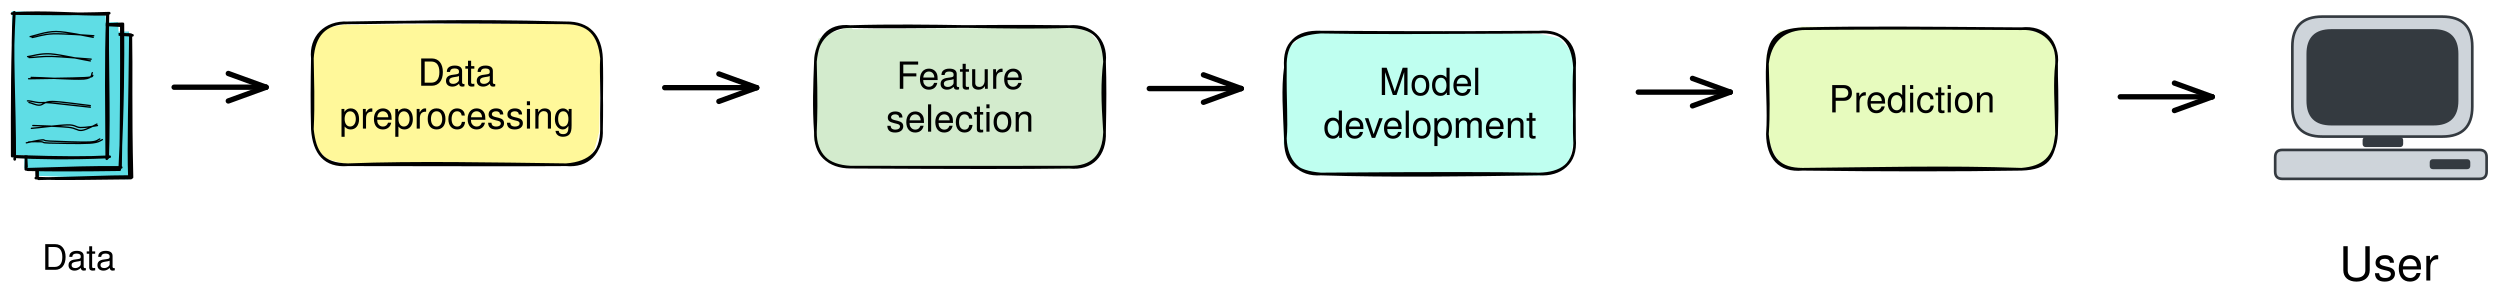
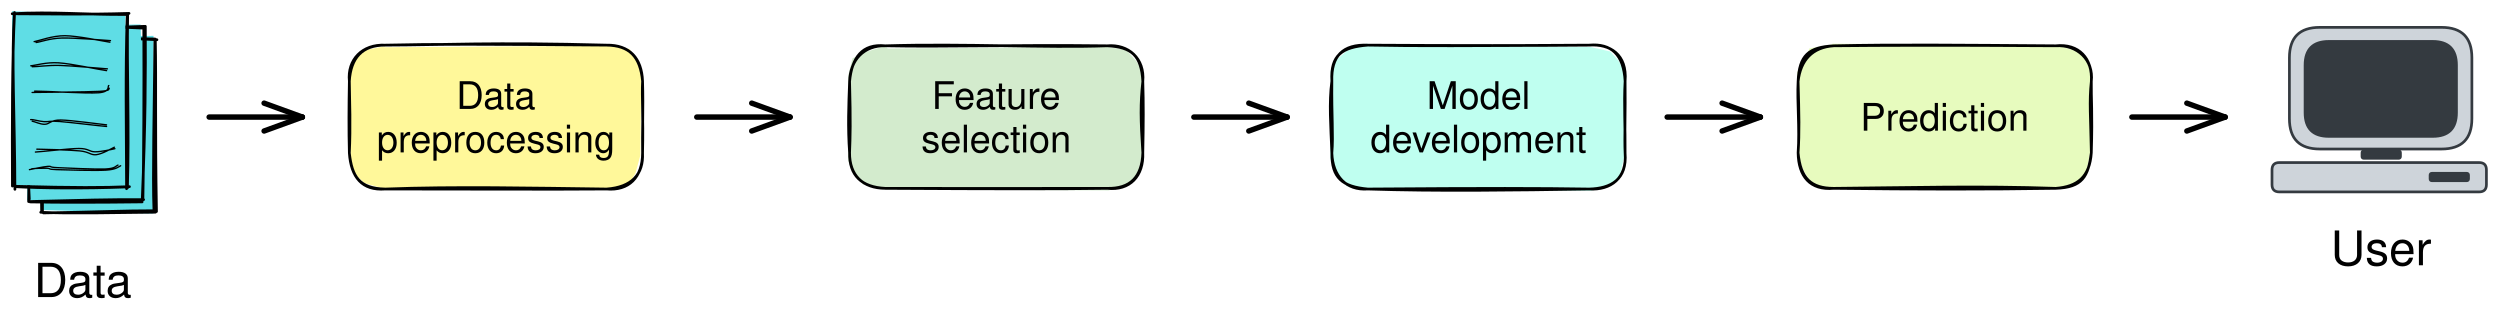
- <svg xmlns="http://www.w3.org/2000/svg" version="1.1" viewBox="0 0 1867.652 227.567" width="1867.652" height="227.567">
+ <svg xmlns="http://www.w3.org/2000/svg" version="1.1" viewBox="0 0 1841.588 236.832" width="1841.588" height="236.832">
  <defs>
    <style class="style-fonts">
      @font-face {
        font-family: "Virgil";
        src: url("https://excalidraw.com/Virgil.woff2");
      }
      @font-face {
        font-family: "Cascadia";
        src: url("https://excalidraw.com/Cascadia.woff2");
      }
    </style>
  </defs>
-   <g stroke-linecap="round" transform="translate(26.94252 25.274) rotate(0 35.33929 53.62541)">
-     <path d="M1.43 -1.19 L69.47 -1.75 L68.91 108.71 L-0.18 106.05" stroke="none" stroke-width="0" fill="#5fdde5" />
-     <path d="M-0.51 0.27 C13.38 0, 30.03 -1.68, 71.99 1.1 M-0.02 -0.36 C19.32 -0.03, 39.25 -0.22, 70.13 0.51 M70.47 1.73 C70.08 43.42, 68.85 85.2, 69.75 106.72 M70.79 0.6 C71.33 27.73, 70.42 54.75, 71.64 107.2 M70.49 106.62 C52.56 106.64, 33.68 107.71, 1.78 108.25 M70.87 107.72 C44.58 107.88, 18.59 108.74, -0.17 107.77 M1.12 107.15 C1.17 66.57, 1.84 22.1, -1.06 1.12 M0.51 107.66 C-0.44 70.88, -0.03 36.48, -0.37 0.23" stroke="#000000" stroke-width="2" fill="none" />
+   <g stroke-linecap="round" transform="translate(30.16794 28.18177) rotate(0 42.06698 63.83431)">
+     <path d="M1.43 -1.19 L82.92 -1.75 L82.37 129.13 L-0.18 126.47" stroke="none" stroke-width="0" fill="#5fdde5" />
+     <path d="M-0.51 0.27 C16.11 -0.03, 35.51 -1.71, 85.44 1.1 M-0.02 -0.36 C23.07 -0.07, 46.75 -0.26, 83.59 0.51 M83.92 1.73 C83.5 51.38, 82.27 101.14, 83.21 127.14 M84.24 0.6 C84.92 32.91, 84.01 65.13, 85.1 127.62 M83.95 127.04 C62.33 126.98, 39.77 128.05, 1.78 128.67 M84.33 128.13 C53.15 128.41, 22.28 129.27, -0.17 128.19 M1.12 127.57 C1.21 78.91, 1.88 26.35, -1.06 1.12 M0.51 128.08 C-0.37 84.49, 0.05 43.28, -0.37 0.23" stroke="#000000" stroke-width="2" fill="none" />
  </g>
-   <g stroke-linecap="round" transform="translate(19.39509 18.25391) rotate(0 35.33929 53.62541)">
-     <path d="M-1.19 -1.21 L68.93 -1.77 L72.14 107.07 L-1.2 107.38" stroke="none" stroke-width="0" fill="#5fdde5" />
-     <path d="M0.27 -1.01 C16.2 1.44, 30.59 1.49, 71.77 -0.43 M-0.36 -0.37 C23.73 -0.11, 47.12 -0.53, 71.19 0.9 M72.41 -0.44 C72.55 28.91, 72.48 60.24, 70.15 106.33 M71.27 -0.07 C71.44 38.4, 71.2 79.73, 70.63 106.99 M70.05 108.48 C44.31 108.88, 19.18 108.97, 1 108.51 M71.14 106.8 C51.11 106.6, 32.36 107.22, 0.52 108.21 M-0.1 108.24 C0.9 78.52, -1.11 45.4, 1.12 0.67 M0.41 106.39 C-1.34 78.76, 0.03 50.78, 0.23 0.72" stroke="#000000" stroke-width="2" fill="none" />
+   <g stroke-linecap="round" transform="translate(21.18367 19.82524) rotate(0 42.06698 63.83431)">
+     <path d="M-1.19 -1.21 L82.39 -1.77 L85.6 127.49 L-1.2 127.8" stroke="none" stroke-width="0" fill="#5fdde5" />
+     <path d="M0.27 -1.01 C19.26 1.47, 36.71 1.52, 85.23 -0.43 M-0.36 -0.37 C28.22 -0.11, 56.1 -0.53, 84.65 0.9 M85.87 -0.44 C86.06 34.73, 85.99 71.89, 83.61 126.75 M84.73 -0.07 C84.95 45.9, 84.71 94.72, 84.09 127.41 M83.51 128.9 C52.78 129.28, 22.66 129.38, 1 128.93 M84.6 127.22 C60.84 127.05, 38.35 127.66, 0.52 128.63 M-0.1 128.66 C0.74 93.15, -1.28 54.24, 1.12 0.67 M0.41 126.81 C-1.47 93.84, -0.11 60.52, 0.23 0.72" stroke="#000000" stroke-width="2" fill="none" />
  </g>
-   <g stroke-linecap="round" transform="translate(10 10) rotate(0 35.33929 53.62541)">
-     <path d="M-1.21 -1.75 L68.91 1.46 L70.5 106.05 L0.13 106.16" stroke="none" stroke-width="0" fill="#5fdde5" />
-     <path d="M-1.01 0.14 C23.87 -1.64, 46.54 1, 70.25 0.67 M-0.37 0.15 C22.9 0.21, 45.49 0.77, 71.58 -0.15 M70.24 1.56 C68.89 36.75, 69.64 69.99, 69.76 108.59 M70.61 0.47 C69.82 35.32, 71.76 70.12, 70.42 107.96 M71.91 107.08 C55.57 107.93, 38.87 108.03, 1.26 106.8 M70.23 107.3 C42.85 108.48, 16.41 108.1, 0.96 107.09 M0.99 109.03 C1.06 66.04, -1.66 26.4, 0.67 -0.77 M-0.86 106.65 C-0.98 68.53, -0.91 28.51, 0.72 -0.59" stroke="#000000" stroke-width="2" fill="none" />
+   <g stroke-linecap="round" transform="translate(10 10) rotate(0 42.06698 63.83431)">
+     <path d="M-1.21 -1.75 L82.37 1.46 L83.96 126.47 L0.13 126.58" stroke="none" stroke-width="0" fill="#5fdde5" />
+     <path d="M-1.01 0.14 C28.18 -1.65, 55.15 0.98, 83.7 0.67 M-0.37 0.15 C27.28 0.26, 54.25 0.82, 85.04 -0.15 M83.69 1.56 C82.32 43.46, 83.07 83.41, 83.22 129.01 M84.06 0.47 C83.3 42, 85.24 83.48, 83.87 128.38 M85.36 127.5 C65.83 128.31, 45.94 128.4, 1.26 127.22 M83.68 127.71 C51.15 128.96, 19.56 128.58, 0.96 127.5 M0.99 129.45 C0.95 78.65, -1.77 31.22, 0.67 -0.77 M-0.86 127.06 C-1.09 81.43, -1.02 33.9, 0.72 -0.59" stroke="#000000" stroke-width="2" fill="none" />
  </g>
  <g stroke-linecap="round">
-     <g transform="translate(21.98643 58.74724) rotate(0 23.28992 -1.467584)">
-       <path d="M-0.61 0.08 C6.31 -0.07, 33.18 -0.35, 41.18 -0.77 C49.17 -1.19, 46.51 -2.11, 47.37 -2.43 M1.27 -0.92 C8.12 -0.96, 33 0.87, 40.63 0.29 C48.25 -0.3, 46.04 -4.16, 47.01 -4.43" stroke="#000000" stroke-width="1" fill="none" />
+     <g transform="translate(24.26833 68.02746) rotate(0 27.72372 -1.746974)">
+       <path d="M-0.61 0.08 C7.59 -0.07, 39.4 -0.22, 48.87 -0.74 C58.35 -1.25, 55.18 -2.6, 56.23 -3.02 M1.27 -0.92 C9.41 -0.96, 39.22 1, 48.32 0.32 C57.42 -0.37, 54.72 -4.64, 55.88 -5.02" stroke="#000000" stroke-width="1" fill="none" />
    </g>
  </g>
  <mask />
  <g stroke-linecap="round">
-     <g transform="translate(23.84168 27.28195) rotate(0 22.78371 -1.401649)">
-       <path d="M0.08 0.75 C2.71 0.52, 8.22 -1.79, 15.91 -2.02 C23.6 -2.24, 41.21 -0.92, 46.22 -0.59 M-1.33 0.11 C1.65 -0.41, 10.28 -3.81, 18.14 -3.73 C25.99 -3.65, 41.09 -0.23, 45.8 0.6" stroke="#000000" stroke-width="1" fill="none" />
+     <g transform="translate(26.47678 30.57199) rotate(0 27.12114 -1.668487)">
+       <path d="M0.08 0.75 C3.24 0.43, 9.98 -2.32, 19.11 -2.55 C28.25 -2.79, 48.98 -1.06, 54.9 -0.65 M-1.33 0.11 C2.18 -0.5, 12.04 -4.33, 21.34 -4.26 C30.64 -4.19, 48.85 -0.37, 54.48 0.53" stroke="#000000" stroke-width="1" fill="none" />
    </g>
  </g>
  <mask />
  <g stroke-linecap="round">
-     <g transform="translate(23.76508 94.67632) rotate(0 24.16834 0.1750425)">
-       <path d="M0.75 -0.92 C5.39 -0.87, 21.1 -0.2, 27.2 0.4 C33.3 1.01, 33.79 3.12, 37.36 2.72 C40.94 2.32, 46.89 -1.13, 48.64 -1.99 M-0.31 1.21 C4.29 0.9, 20.53 -1.27, 26.66 -1.37 C32.79 -1.48, 32.73 0.51, 36.46 0.59 C40.19 0.67, 46.82 -0.42, 49.05 -0.89" stroke="#000000" stroke-width="1" fill="none" />
+     <g transform="translate(26.3856 110.7965) rotate(0 28.76937 0.2083661)">
+       <path d="M0.75 -0.92 C6.23 -0.88, 24.93 -0.33, 32.23 0.35 C39.52 1.03, 40.25 3.61, 44.52 3.16 C48.79 2.71, 55.75 -1.37, 57.85 -2.36 M-0.31 1.21 C5.13 0.9, 24.37 -1.39, 31.69 -1.42 C39.01 -1.45, 39.2 1, 43.62 1.03 C48.05 1.06, 55.68 -0.66, 58.26 -1.27" stroke="#000000" stroke-width="1" fill="none" />
    </g>
  </g>
  <mask />
  <g stroke-linecap="round">
-     <g transform="translate(20.58103 105.9195) rotate(0 27.20347 -0.8422655)">
-       <path d="M-0.92 0.79 C0.87 0.42, 7.91 -1.2, 10.82 -1.42 C13.73 -1.64, 10.63 -0.8, 16.53 -0.53 C22.44 -0.27, 40 0.44, 46.24 0.18 C52.48 -0.09, 52.63 -1.7, 53.97 -2.12 M0.79 0.15 C2.47 -0.1, 7.69 -0.15, 10.22 -0.02 C12.75 0.11, 9.94 0.77, 15.98 0.94 C22.02 1.12, 39.82 1.49, 46.48 1.05 C53.13 0.62, 54.4 -0.89, 55.92 -1.64" stroke="#000000" stroke-width="1" fill="none" />
+     <g transform="translate(22.59539 124.1801) rotate(0 32.38232 -1.002611)">
+       <path d="M-0.92 0.79 C1.19 0.39, 9.34 -1.4, 12.76 -1.65 C16.18 -1.89, 12.56 -1.02, 19.61 -0.69 C26.65 -0.37, 47.59 0.61, 55.05 0.3 C62.5 -0.02, 62.73 -2.04, 64.32 -2.56 M0.79 0.15 C2.8 -0.13, 9.11 -0.35, 12.16 -0.24 C15.2 -0.14, 11.86 0.55, 19.05 0.78 C26.24 1.02, 47.41 1.65, 55.28 1.17 C63.16 0.69, 64.5 -1.24, 66.28 -2.08" stroke="#000000" stroke-width="1" fill="none" />
    </g>
  </g>
  <mask />
  <g stroke-linecap="round">
-     <g transform="translate(20.86588 42.34255) rotate(0 23.46433 0.6465877)">
-       <path d="M0.79 0.66 C3.65 0.78, 10.19 -0.39, 17.94 -0.19 C25.68 0.01, 42.48 1.59, 47.24 1.86 M-0.26 -0.04 C2.36 -0.21, 9.04 -2.63, 16.85 -2.1 C24.67 -1.56, 41.69 2.44, 46.63 3.17" stroke="#000000" stroke-width="1" fill="none" />
+     <g transform="translate(22.93446 48.49974) rotate(0 27.93133 0.7696813)">
+       <path d="M0.79 0.66 C4.23 0.76, 12.17 -0.56, 21.4 -0.3 C30.63 -0.04, 50.5 1.87, 56.17 2.22 M-0.26 -0.04 C2.93 -0.23, 11.01 -2.81, 20.32 -2.21 C29.62 -1.61, 49.71 2.72, 55.57 3.53" stroke="#000000" stroke-width="1" fill="none" />
    </g>
  </g>
  <mask />
  <g stroke-linecap="round">
-     <g transform="translate(20.97336 76.82588) rotate(0 23.46433 0.6465877)">
-       <path d="M0.66 -0.26 C2.23 -0.1, 5.58 1.86, 8.5 1.74 C11.42 1.61, 11.84 -1.08, 18.17 -1.03 C24.51 -0.97, 41.72 1.58, 46.49 2.06 M-0.46 -1.44 C1.07 -1.73, 4.79 -0.48, 7.76 -0.22 C10.74 0.03, 10.94 -0.52, 17.4 0.06 C23.85 0.64, 41.86 2.9, 46.5 3.26" stroke="#000000" stroke-width="1" fill="none" />
+     <g transform="translate(23.06241 89.54781) rotate(0 27.93133 0.7696813)">
+       <path d="M0.66 -0.26 C2.48 -0.05, 6.54 2.15, 10.04 2.01 C13.54 1.86, 14.07 -1.21, 21.64 -1.14 C29.2 -1.07, 49.74 1.86, 55.42 2.42 M-0.46 -1.44 C1.33 -1.68, 5.75 -0.18, 9.3 0.05 C12.86 0.28, 13.17 -0.64, 20.86 -0.05 C28.55 0.55, 49.89 3.18, 55.44 3.62" stroke="#000000" stroke-width="1" fill="none" />
    </g>
  </g>
  <mask />
-   <g transform="translate(31.44849 177.3278) rotate(0 28.27855 15.12573)">
-     <text x="0" y="24.251" font-family="Helvetica, Segoe UI Emoji" font-size="26.306px" fill="#000000" text-anchor="start" style="white-space: pre;" direction="ltr">Data</text>
+   <g transform="translate(25.01071 187.1001) rotate(0 37.14024 19.86571)">
+     <text x="0" y="31.731" font-family="Helvetica, Segoe UI Emoji" font-size="34.549px" fill="#000000" text-anchor="start" style="white-space: pre;" direction="ltr">Data</text>
  </g>
  <g stroke-linecap="round">
-     <g transform="translate(130.0866 65.15819) rotate(0 34.33331 0)">
+     <g transform="translate(154.0651 86.24274) rotate(0 34.33331 0)">
      <path d="M0 0 C11.44 0, 57.22 0, 68.67 0 M0 0 C11.44 0, 57.22 0, 68.67 0" stroke="#000000" stroke-width="4" fill="none" />
    </g>
-     <g transform="translate(130.0866 65.15819) rotate(0 34.33331 0)">
+     <g transform="translate(154.0651 86.24274) rotate(0 34.33331 0)">
      <path d="M40.48 10.26 C51.6 6.21, 62.72 2.17, 68.67 0 M40.48 10.26 C50.61 6.57, 60.75 2.88, 68.67 0" stroke="#000000" stroke-width="4" fill="none" />
    </g>
-     <g transform="translate(130.0866 65.15819) rotate(0 34.33331 0)">
+     <g transform="translate(154.0651 86.24274) rotate(0 34.33331 0)">
      <path d="M40.48 -10.26 C51.6 -6.21, 62.72 -2.17, 68.67 0 M40.48 -10.26 C50.61 -6.57, 60.75 -2.88, 68.67 0" stroke="#000000" stroke-width="4" fill="none" />
    </g>
  </g>
  <mask />
-   <g stroke-linecap="round" transform="translate(609.1579 19.86384) rotate(0 108 52.5)">
+   <g stroke-linecap="round" transform="translate(625.8386 33.74274) rotate(0 108 52.5)">
    <path d="M28.12 1.98 L188.62 0.65 L203.83 2.96 L211.39 11.51 L216.2 19.15 L215.22 80.22 L212.17 95.85 L204.3 103.02 L190.7 106.55 L27.27 105.77 L9.9 102.11 L2.94 94.45 L-1.16 84.47 L-1.02 21.99 L2.15 9.18 L11.22 4.74 L25.84 0.2" stroke="none" stroke-width="0" fill="#d3ebcd" />
    <path d="M26.25 0 M26.25 0 C85.74 -1.81, 143.69 1.68, 189.75 0 M26.25 0 C71.49 0.95, 117.16 -0.87, 189.75 0 M189.75 0 C205.36 -1.4, 217.56 9.3, 216 26.25 M189.75 0 C207.85 0.88, 214.95 7.18, 216 26.25 M216 26.25 C214.2 42.68, 214.38 54.13, 216 78.75 M216 26.25 C216.51 42.26, 216.44 56.99, 216 78.75 M216 78.75 C215.37 96.75, 206.72 105.39, 189.75 105 M216 78.75 C216.77 95.89, 206.45 106.88, 189.75 105 M189.75 105 C152.43 105.55, 111.2 105.49, 26.25 105 M189.75 105 C129.79 105.07, 70.98 105.1, 26.25 105 M26.25 105 C9.72 104.92, -0.12 95.49, 0 78.75 M26.25 105 C8.82 104.13, -0.35 95.53, 0 78.75 M0 78.75 C-1.35 60.33, -0.65 43.28, 0 26.25 M0 78.75 C0.46 66.99, 0.82 56.57, 0 26.25 M0 26.25 C0.4 10.26, 10.73 -0.36, 26.25 0 M0 26.25 C1.66 8.7, 9.26 -1.73, 26.25 0" stroke="#000000" stroke-width="2" fill="none" />
  </g>
-   <g transform="translate(661.1579 40.36384) rotate(0 56 32)">
+   <g transform="translate(677.8386 54.24274) rotate(0 56 32)">
    <text x="56" y="26" font-family="Helvetica, Segoe UI Emoji" font-size="28px" fill="#000000" text-anchor="middle" style="white-space: pre;" direction="ltr">Feature </text>
    <text x="56" y="58" font-family="Helvetica, Segoe UI Emoji" font-size="28px" fill="#000000" text-anchor="middle" style="white-space: pre;" direction="ltr">selection</text>
  </g>
  <g stroke-linecap="round">
-     <g transform="translate(496.5865 65.49144) rotate(0 34.33331 0)">
+     <g transform="translate(513.2672 86.24274) rotate(0 34.33331 0)">
      <path d="M0 0 C11.44 0, 57.22 0, 68.67 0 M0 0 C11.44 0, 57.22 0, 68.67 0" stroke="#000000" stroke-width="4" fill="none" />
    </g>
-     <g transform="translate(496.5865 65.49144) rotate(0 34.33331 0)">
+     <g transform="translate(513.2672 86.24274) rotate(0 34.33331 0)">
      <path d="M40.48 10.26 C46.27 8.15, 52.07 6.04, 68.67 0 M40.48 10.26 C46.56 8.04, 52.65 5.83, 68.67 0" stroke="#000000" stroke-width="4" fill="none" />
    </g>
-     <g transform="translate(496.5865 65.49144) rotate(0 34.33331 0)">
+     <g transform="translate(513.2672 86.24274) rotate(0 34.33331 0)">
      <path d="M40.48 -10.26 C46.27 -8.15, 52.07 -6.04, 68.67 0 M40.48 -10.26 C46.56 -8.04, 52.65 -5.83, 68.67 0" stroke="#000000" stroke-width="4" fill="none" />
    </g>
  </g>
  <mask />
-   <g stroke-linecap="round" transform="translate(233.3592 17.06933) rotate(0 108 53)">
+   <g stroke-linecap="round" transform="translate(257.3378 33.24274) rotate(0 108 53)">
    <path d="M25.1 1.56 L190.05 0.52 L206.42 2.81 L210.91 9.9 L215.14 21.27 L214.32 81.37 L210.77 94.4 L205.45 103.1 L190.95 106.59 L28.09 106.45 L10.94 101.64 L4.23 95.12 L0.8 86.38 L0.1 19.59 L5.36 9.09 L10.94 3.76 L27.94 0.52" stroke="none" stroke-width="0" fill="#fff89a" />
    <path d="M26.5 0 M26.5 0 C68.61 -0.1, 105.47 -2.29, 189.5 0 M26.5 0 C62.6 -0.85, 98.4 -0.76, 189.5 0 M189.5 0 C206.41 -0.31, 215.38 9.7, 216 26.5 M189.5 0 C206.4 0.27, 214.25 8.38, 216 26.5 M216 26.5 C215.35 38.25, 216.65 52.35, 216 79.5 M216 26.5 C216.64 46.62, 215.7 65.49, 216 79.5 M216 79.5 C215.96 97.61, 205.67 107.43, 189.5 106 M216 79.5 C216.78 95.18, 207.97 104.71, 189.5 106 M189.5 106 C134.45 105.29, 77.57 104.05, 26.5 106 M189.5 106 C144.7 106.36, 99 105.98, 26.5 106 M26.5 106 C9.39 107.35, 1.23 97.33, 0 79.5 M26.5 106 C7.07 105.65, 1.93 96.67, 0 79.5 M0 79.5 C0.96 60.01, 0.22 41.21, 0 26.5 M0 79.5 C-0.45 62.17, -0.33 45.71, 0 26.5 M0 26.5 C1.09 9.51, 9.33 -0.09, 26.5 0 M0 26.5 C-1.58 10.88, 9.38 -0.82, 26.5 0" stroke="#000000" stroke-width="2" fill="none" />
  </g>
-   <g transform="translate(252.8592 38.06933) rotate(0 88.5 32)">
+   <g transform="translate(276.8378 54.24274) rotate(0 88.5 32)">
    <text x="88.5" y="26" font-family="Helvetica, Segoe UI Emoji" font-size="28px" fill="#000000" text-anchor="middle" style="white-space: pre;" direction="ltr">Data </text>
    <text x="88.5" y="58" font-family="Helvetica, Segoe UI Emoji" font-size="28px" fill="#000000" text-anchor="middle" style="white-space: pre;" direction="ltr">preprocessing</text>
  </g>
  <g stroke-linecap="round">
-     <g transform="translate(858.5866 66.15819) rotate(0 34.33331 0)">
+     <g transform="translate(879.4375 86.24274) rotate(0 34.33331 0)">
      <path d="M0 0 C11.44 0, 57.22 0, 68.67 0 M0 0 C11.44 0, 57.22 0, 68.67 0" stroke="#000000" stroke-width="4" fill="none" />
    </g>
-     <g transform="translate(858.5866 66.15819) rotate(0 34.33331 0)">
+     <g transform="translate(879.4375 86.24274) rotate(0 34.33331 0)">
      <path d="M40.48 10.26 C47.25 7.8, 54.02 5.33, 68.67 0 M40.48 10.26 C49.17 7.1, 57.86 3.93, 68.67 0" stroke="#000000" stroke-width="4" fill="none" />
    </g>
-     <g transform="translate(858.5866 66.15819) rotate(0 34.33331 0)">
+     <g transform="translate(879.4375 86.24274) rotate(0 34.33331 0)">
      <path d="M40.48 -10.26 C47.25 -7.8, 54.02 -5.33, 68.67 0 M40.48 -10.26 C49.17 -7.1, 57.86 -3.93, 68.67 0" stroke="#000000" stroke-width="4" fill="none" />
    </g>
  </g>
  <mask />
-   <g stroke-linecap="round" transform="translate(960.2533 23.9915) rotate(0 108 53)">
+   <g stroke-linecap="round" transform="translate(981.1042 33.24274) rotate(0 108 53)">
    <path d="M26.08 0.02 L190.38 1.37 L204.94 4.66 L210.8 10.91 L216.93 21.52 L216.17 77.97 L211.97 97.33 L205.22 103.8 L190.46 107.35 L27.72 106.46 L10.82 103.89 L4 93.96 L-1.37 83.91 L-1.01 18.73 L2.63 11.45 L11.03 4.23 L26.41 -1.37" stroke="none" stroke-width="0" fill="#bffff0" />
    <path d="M26.5 0 M26.5 0 C91.37 0.4, 152.03 0.39, 189.5 0 M26.5 0 C63.35 0.76, 99.16 0.47, 189.5 0 M189.5 0 C205.88 -1.45, 214.88 6.92, 216 26.5 M189.5 0 C204.93 -1.08, 217.69 6.86, 216 26.5 M216 26.5 C215.03 43.53, 216.21 61.59, 216 79.5 M216 26.5 C216.34 48.47, 215.46 69.05, 216 79.5 M216 79.5 C217.55 99.04, 205.54 105.64, 189.5 106 M216 79.5 C217.54 97.91, 205.48 107.05, 189.5 106 M189.5 106 C133.75 106.9, 76.73 107.65, 26.5 106 M189.5 106 C152.71 105.42, 115.51 105.34, 26.5 106 M26.5 106 C7.62 104.33, -0.23 97.72, 0 79.5 M26.5 106 C10.55 107.2, 0.58 96.51, 0 79.5 M0 79.5 C-0.78 60.07, -2.19 42.12, 0 26.5 M0 79.5 C1.13 66.01, -0.3 52.66, 0 26.5 M0 26.5 C-1.14 7.16, 7.67 1.47, 26.5 0 M0 26.5 C-0.62 8, 8.12 -0.77, 26.5 0" stroke="#000000" stroke-width="2" fill="none" />
  </g>
-   <g transform="translate(987.7533 44.9915) rotate(0 80.5 32)">
+   <g transform="translate(1008.604 54.24274) rotate(0 80.5 32)">
    <text x="80.5" y="26" font-family="Helvetica, Segoe UI Emoji" font-size="28px" fill="#000000" text-anchor="middle" style="white-space: pre;" direction="ltr">Model </text>
    <text x="80.5" y="58" font-family="Helvetica, Segoe UI Emoji" font-size="28px" fill="#000000" text-anchor="middle" style="white-space: pre;" direction="ltr">development</text>
  </g>
  <g stroke-linecap="round">
-     <g transform="translate(1223.92 68.82482) rotate(0 34.33331 0)">
+     <g transform="translate(1228.09 86.24274) rotate(0 34.33331 0)">
      <path d="M0 0 C11.44 0, 57.22 0, 68.67 0 M0 0 C11.44 0, 57.22 0, 68.67 0" stroke="#000000" stroke-width="4" fill="none" />
    </g>
-     <g transform="translate(1223.92 68.82482) rotate(0 34.33331 0)">
+     <g transform="translate(1228.09 86.24274) rotate(0 34.33331 0)">
      <path d="M40.48 10.26 C46.39 8.11, 52.31 5.95, 68.67 0 M40.48 10.26 C48.38 7.39, 56.27 4.51, 68.67 0" stroke="#000000" stroke-width="4" fill="none" />
    </g>
-     <g transform="translate(1223.92 68.82482) rotate(0 34.33331 0)">
+     <g transform="translate(1228.09 86.24274) rotate(0 34.33331 0)">
      <path d="M40.48 -10.26 C46.39 -8.11, 52.31 -5.95, 68.67 0 M40.48 -10.26 C48.38 -7.39, 56.27 -4.51, 68.67 0" stroke="#000000" stroke-width="4" fill="none" />
    </g>
  </g>
  <mask />
-   <g stroke-linecap="round" transform="translate(1320.374 21.44529) rotate(0 108 52.5)">
+   <g stroke-linecap="round" transform="translate(1324.544 33.74274) rotate(0 108 52.5)">
    <path d="M25.25 -1.56 L190.83 -0.31 L207.57 4.49 L213.62 9.18 L215.08 20.22 L215.6 76.77 L211.85 95.13 L204.95 101.11 L189.64 105.25 L25.9 104.76 L10.97 102.36 L4.49 92.86 L0.95 83.75 L-0.77 19.82 L3.87 10.6 L8.44 1.85 L25.03 -1.03" stroke="none" stroke-width="0" fill="#e7fbbe" />
    <path d="M26.25 0 M26.25 0 C71.54 -1.02, 118.43 -0.51, 189.75 0 M26.25 0 C63.46 -0.35, 103.16 -0.55, 189.75 0 M189.75 0 C205.61 -1.07, 217.87 10.49, 216 26.25 M189.75 0 C206.9 -1.86, 217.02 9.39, 216 26.25 M216 26.25 C214.38 41.03, 215.53 52.69, 216 78.75 M216 26.25 C215.79 37.95, 216.93 49.42, 216 78.75 M216 78.75 C214.84 96.68, 205.77 103.76, 189.75 105 M216 78.75 C213.76 96.3, 209.49 104.37, 189.75 105 M189.75 105 C134.55 103.06, 81.28 104.5, 26.25 105 M189.75 105 C139.44 105.79, 88.36 105.75, 26.25 105 M26.25 105 C9.52 104.93, 1.74 97.7, 0 78.75 M26.25 105 C8.86 106.58, 0.21 96.2, 0 78.75 M0 78.75 C1.3 60.8, -0.83 41.13, 0 26.25 M0 78.75 C1.03 63.71, 0.69 51.08, 0 26.25 M0 26.25 C1.84 10.49, 10.48 1.07, 26.25 0 M0 26.25 C0.75 6.96, 7.79 0.96, 26.25 0" stroke="#000000" stroke-width="2" fill="none" />
  </g>
-   <g transform="translate(1365.374 57.94529) rotate(0 63 16)">
+   <g transform="translate(1369.544 70.24274) rotate(0 63 16)">
    <text x="63" y="26" font-family="Helvetica, Segoe UI Emoji" font-size="28px" fill="#000000" text-anchor="middle" style="white-space: pre;" direction="ltr">Prediction</text>
  </g>
  <g stroke-linecap="round">
-     <g transform="translate(1583.973 72.32581) rotate(0 34.33331 0)">
+     <g transform="translate(1570.42 86.24274) rotate(0 34.33331 0)">
      <path d="M0 0 C11.44 0, 57.22 0, 68.67 0 M0 0 C11.44 0, 57.22 0, 68.67 0" stroke="#000000" stroke-width="4" fill="none" />
    </g>
-     <g transform="translate(1583.973 72.32581) rotate(0 34.33331 0)">
+     <g transform="translate(1570.42 86.24274) rotate(0 34.33331 0)">
      <path d="M40.48 10.26 C51.67 6.19, 62.87 2.11, 68.67 0 M40.48 10.26 C50.57 6.59, 60.67 2.91, 68.67 0" stroke="#000000" stroke-width="4" fill="none" />
    </g>
-     <g transform="translate(1583.973 72.32581) rotate(0 34.33331 0)">
+     <g transform="translate(1570.42 86.24274) rotate(0 34.33331 0)">
      <path d="M40.48 -10.26 C51.67 -6.19, 62.87 -2.11, 68.67 0 M40.48 -10.26 C50.57 -6.59, 60.67 -2.91, 68.67 0" stroke="#000000" stroke-width="4" fill="none" />
    </g>
  </g>
  <mask />
-   <g stroke-linecap="round" transform="translate(1712.522 12.41108) rotate(0 67.21196 44.80797)">
+   <g stroke-linecap="round" transform="translate(1686.458 20.15428) rotate(0 67.21196 44.80797)">
    <path d="M22.4 0 L112.02 0 L121.82 1.4 L125.67 3.15 L131.27 8.75 L134.07 17.15 L134.42 67.21 L134.07 72.46 L131.27 80.86 L125.67 86.47 L117.27 89.27 L112.02 89.62 L22.4 89.62 L17.15 89.27 L8.75 86.47 L3.15 80.86 L0.35 72.46 L0.35 17.15 L3.15 8.75 L5.6 5.6 L12.6 1.4 L22.4 0" stroke="none" stroke-width="0" fill="#ced4da" />
    <path d="M22.4 0 M22.4 0 C55.94 0, 89.47 0, 112.02 0 M22.4 0 C45.35 0, 68.3 0, 112.02 0 M112.02 0 C126.96 0, 134.42 7.47, 134.42 22.4 M112.02 0 C126.96 0, 134.42 7.47, 134.42 22.4 M134.42 22.4 C134.42 38.54, 134.42 54.67, 134.42 67.21 M134.42 22.4 C134.42 37.49, 134.42 52.58, 134.42 67.21 M134.42 67.21 C134.42 82.15, 126.96 89.62, 112.02 89.62 M134.42 67.21 C134.42 82.15, 126.96 89.62, 112.02 89.62 M112.02 89.62 C92.48 89.62, 72.94 89.62, 22.4 89.62 M112.02 89.62 C89.76 89.62, 67.5 89.62, 22.4 89.62 M22.4 89.62 C7.47 89.62, 0 82.15, 0 67.21 M22.4 89.62 C7.47 89.62, 0 82.15, 0 67.21 M0 67.21 C0 57.21, 0 47.21, 0 22.4 M0 67.21 C0 49.48, 0 31.74, 0 22.4 M0 22.4 C0 7.47, 7.47 0, 22.4 0 M0 22.4 C0 7.47, 7.47 0, 22.4 0" stroke="#343a40" stroke-width="2" fill="none" />
  </g>
-   <g stroke-linecap="round" transform="translate(1699.701 112.0018) rotate(0 78.97536 10.81032)">
+   <g stroke-linecap="round" transform="translate(1673.637 119.745) rotate(0 78.97536 10.81032)">
    <path d="M5.41 0 L152.55 0 L154.91 0.34 L157.61 3.04 L157.95 16.22 L156.6 20.27 L152.55 21.62 L5.41 21.62 L1.35 20.27 L0 16.22 L0.34 3.04 L1.35 1.35 L5.41 0" stroke="none" stroke-width="0" fill="#ced4da" />
    <path d="M5.41 0 M5.41 0 C39.65 0, 73.89 0, 152.55 0 M5.41 0 C54.13 0, 102.85 0, 152.55 0 M152.55 0 C156.15 0, 157.95 1.8, 157.95 5.41 M152.55 0 C156.15 0, 157.95 1.8, 157.95 5.41 M157.95 5.41 C157.95 9.31, 157.95 13.21, 157.95 16.22 M157.95 5.41 C157.95 8.54, 157.95 11.67, 157.95 16.22 M157.95 16.22 C157.95 19.82, 156.15 21.62, 152.55 21.62 M157.95 16.22 C157.95 19.82, 156.15 21.62, 152.55 21.62 M152.55 21.62 C121.52 21.62, 90.5 21.62, 5.41 21.62 M152.55 21.62 C103.77 21.62, 54.99 21.62, 5.41 21.62 M5.41 21.62 C1.8 21.62, 0 19.82, 0 16.22 M5.41 21.62 C1.8 21.62, 0 19.82, 0 16.22 M0 16.22 C0 12.88, 0 9.54, 0 5.41 M0 16.22 C0 12.56, 0 8.9, 0 5.41 M0 5.41 C0 1.8, 1.8 0, 5.41 0 M0 5.41 C0 1.8, 1.8 0, 5.41 0" stroke="#343a40" stroke-width="2" fill="none" />
  </g>
-   <g stroke-linecap="round" transform="translate(1816.153 119.9192) rotate(0 14.15153 2.727955)">
+   <g stroke-linecap="round" transform="translate(1790.089 127.6624) rotate(0 14.15153 2.727955)">
    <path d="M1.36 0 L26.94 0 L28.3 1.36 L28.3 4.09 L26.94 5.46 L1.36 5.46 L0 4.09 L0.34 0.34 L1.36 0" stroke="none" stroke-width="0" fill="#343a40" />
    <path d="M1.36 0 M1.36 0 C10.85 0, 20.34 0, 26.94 0 M1.36 0 C7.32 0, 13.27 0, 26.94 0 M26.94 0 C27.85 0, 28.3 0.45, 28.3 1.36 M26.94 0 C27.85 0, 28.3 0.45, 28.3 1.36 M28.3 1.36 C28.3 2.34, 28.3 3.32, 28.3 4.09 M28.3 1.36 C28.3 2.35, 28.3 3.33, 28.3 4.09 M28.3 4.09 C28.3 5, 27.85 5.46, 26.94 5.46 M28.3 4.09 C28.3 5, 27.85 5.46, 26.94 5.46 M26.94 5.46 C18.15 5.46, 9.36 5.46, 1.36 5.46 M26.94 5.46 C21.55 5.46, 16.15 5.46, 1.36 5.46 M1.36 5.46 C0.45 5.46, 0 5, 0 4.09 M1.36 5.46 C0.45 5.46, 0 5, 0 4.09 M0 4.09 C0 3.43, 0 2.77, 0 1.36 M0 4.09 C0 3.25, 0 2.41, 0 1.36 M0 1.36 C0 0.45, 0.45 0, 1.36 0 M0 1.36 C0 0.45, 0.45 0, 1.36 0" stroke="#343a40" stroke-width="2" fill="none" />
  </g>
-   <g stroke-linecap="round" transform="translate(1766.01 103.4246) rotate(0 14.15153 2.727955)">
+   <g stroke-linecap="round" transform="translate(1739.946 111.1678) rotate(0 14.15153 2.727955)">
    <path d="M1.36 0 L26.94 0 L28.3 1.36 L28.3 4.09 L26.94 5.46 L1.36 5.46 L0 4.09 L0.34 0.34 L1.36 0" stroke="none" stroke-width="0" fill="#343a40" />
    <path d="M1.36 0 M1.36 0 C10.07 0, 18.78 0, 26.94 0 M1.36 0 C7.94 0, 14.52 0, 26.94 0 M26.94 0 C27.85 0, 28.3 0.45, 28.3 1.36 M26.94 0 C27.85 0, 28.3 0.45, 28.3 1.36 M28.3 1.36 C28.3 2.38, 28.3 3.39, 28.3 4.09 M28.3 1.36 C28.3 2.03, 28.3 2.7, 28.3 4.09 M28.3 4.09 C28.3 5, 27.85 5.46, 26.94 5.46 M28.3 4.09 C28.3 5, 27.85 5.46, 26.94 5.46 M26.94 5.46 C21.35 5.46, 15.75 5.46, 1.36 5.46 M26.94 5.46 C17.65 5.46, 8.36 5.46, 1.36 5.46 M1.36 5.46 C0.45 5.46, 0 5, 0 4.09 M1.36 5.46 C0.45 5.46, 0 5, 0 4.09 M0 4.09 C0 3.54, 0 2.99, 0 1.36 M0 4.09 C0 3.5, 0 2.91, 0 1.36 M0 1.36 C0 0.45, 0.45 0, 1.36 0 M0 1.36 C0 0.45, 0.45 0, 1.36 0" stroke="#343a40" stroke-width="2" fill="none" />
  </g>
-   <g stroke-linecap="round" transform="translate(1724.067 22.77875) rotate(0 55.7534 34.97032)">
+   <g stroke-linecap="round" transform="translate(1698.003 30.52195) rotate(0 55.7534 34.97032)">
    <path d="M17.49 0 L94.02 0 L101.67 1.09 L104.68 2.46 L109.05 6.83 L111.23 13.39 L111.51 52.46 L111.23 56.55 L109.05 63.11 L104.68 67.48 L101.67 68.85 L94.02 69.94 L17.49 69.94 L13.39 69.67 L6.83 67.48 L2.46 63.11 L0.27 56.55 L0.27 13.39 L2.46 6.83 L6.83 2.46 L9.84 1.09 L17.49 0" stroke="none" stroke-width="0" fill="#343a40" />
    <path d="M17.49 0 M17.49 0 C35.51 0, 53.53 0, 94.02 0 M17.49 0 C38.66 0, 59.84 0, 94.02 0 M94.02 0 C105.68 0, 111.51 5.83, 111.51 17.49 M94.02 0 C105.68 0, 111.51 5.83, 111.51 17.49 M111.51 17.49 C111.51 25.55, 111.51 33.61, 111.51 52.46 M111.51 17.49 C111.51 28.98, 111.51 40.47, 111.51 52.46 M111.51 52.46 C111.51 64.11, 105.68 69.94, 94.02 69.94 M111.51 52.46 C111.51 64.11, 105.68 69.94, 94.02 69.94 M94.02 69.94 C64.21 69.94, 34.41 69.94, 17.49 69.94 M94.02 69.94 C72.45 69.94, 50.88 69.94, 17.49 69.94 M17.49 69.94 C5.83 69.94, 0 64.11, 0 52.46 M17.49 69.94 C5.83 69.94, 0 64.11, 0 52.46 M0 52.46 C0 43.08, 0 33.71, 0 17.49 M0 52.46 C0 43.14, 0 33.82, 0 17.49 M0 17.49 C0 5.83, 5.83 0, 17.49 0 M0 17.49 C0 5.83, 5.83 0, 17.49 0" stroke="#343a40" stroke-width="2" fill="none" />
  </g>
-   <g transform="translate(1747.627 177.1043) rotate(0 37.8236 20.23123)">
+   <g transform="translate(1716.874 162.9538) rotate(0 37.8236 20.23123)">
    <text x="0" y="32.462" font-family="Helvetica, Segoe UI Emoji" font-size="35.185px" fill="#000000" text-anchor="start" style="white-space: pre;" direction="ltr">User</text>
  </g>
</svg>
